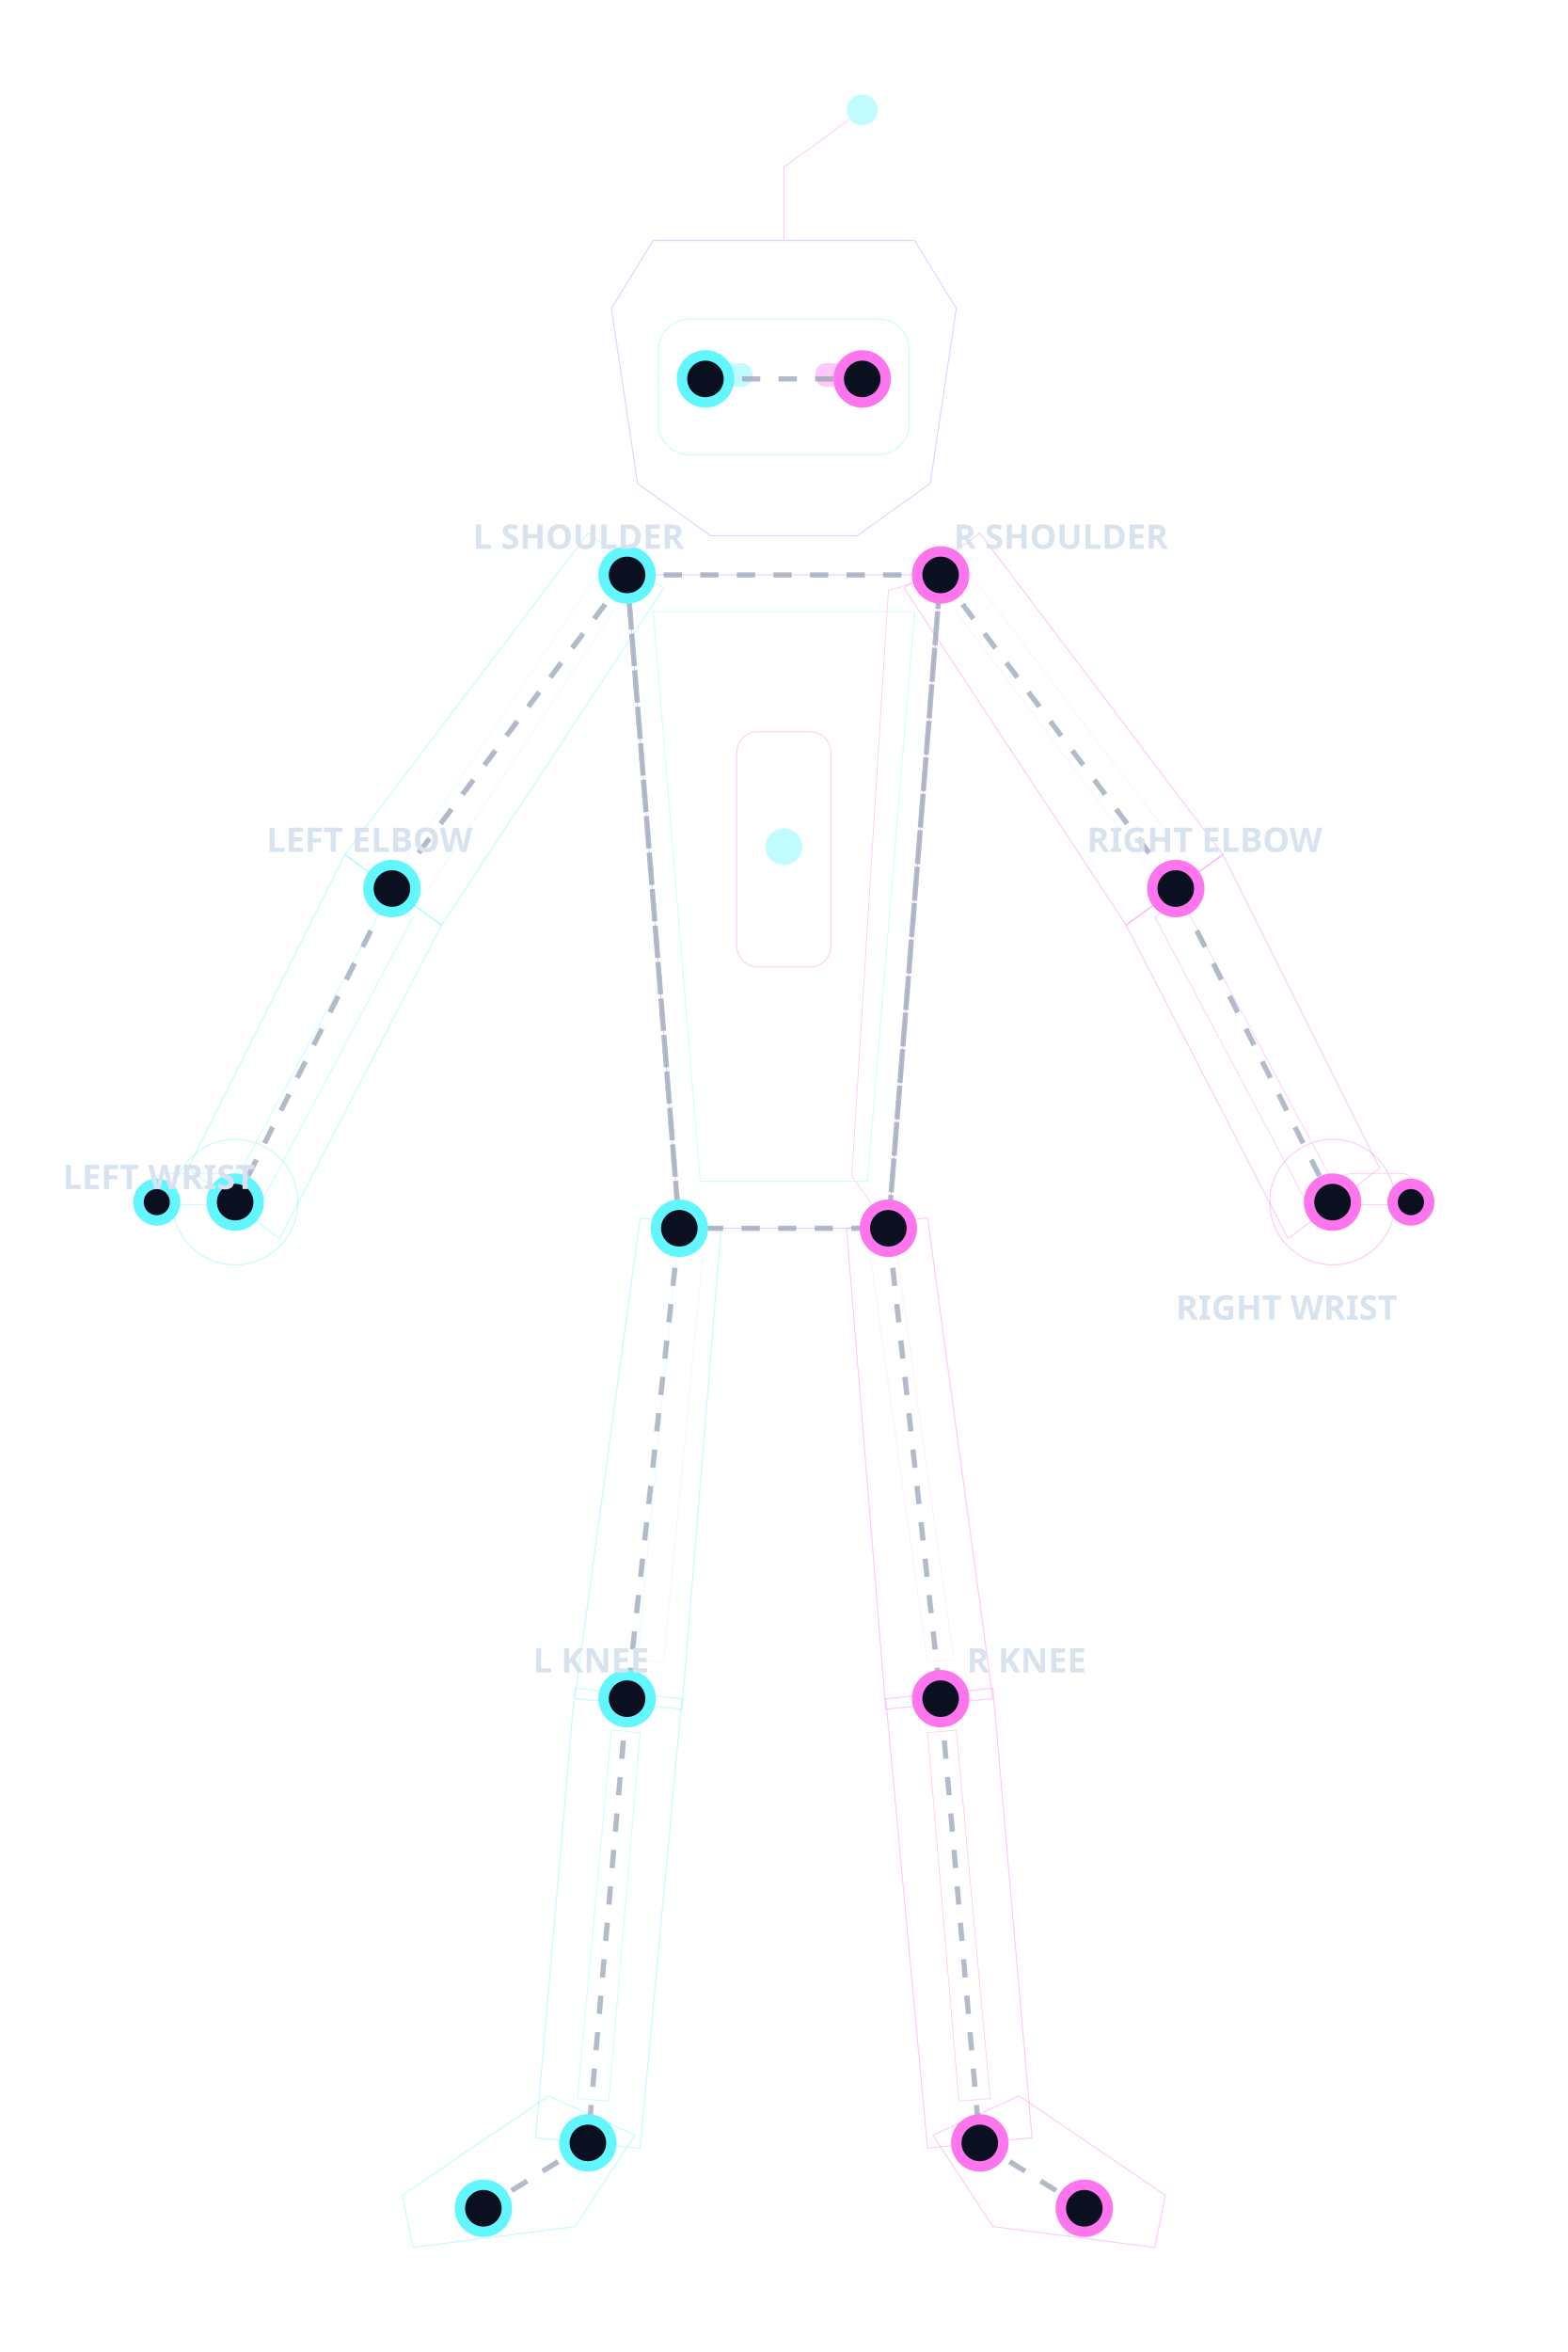
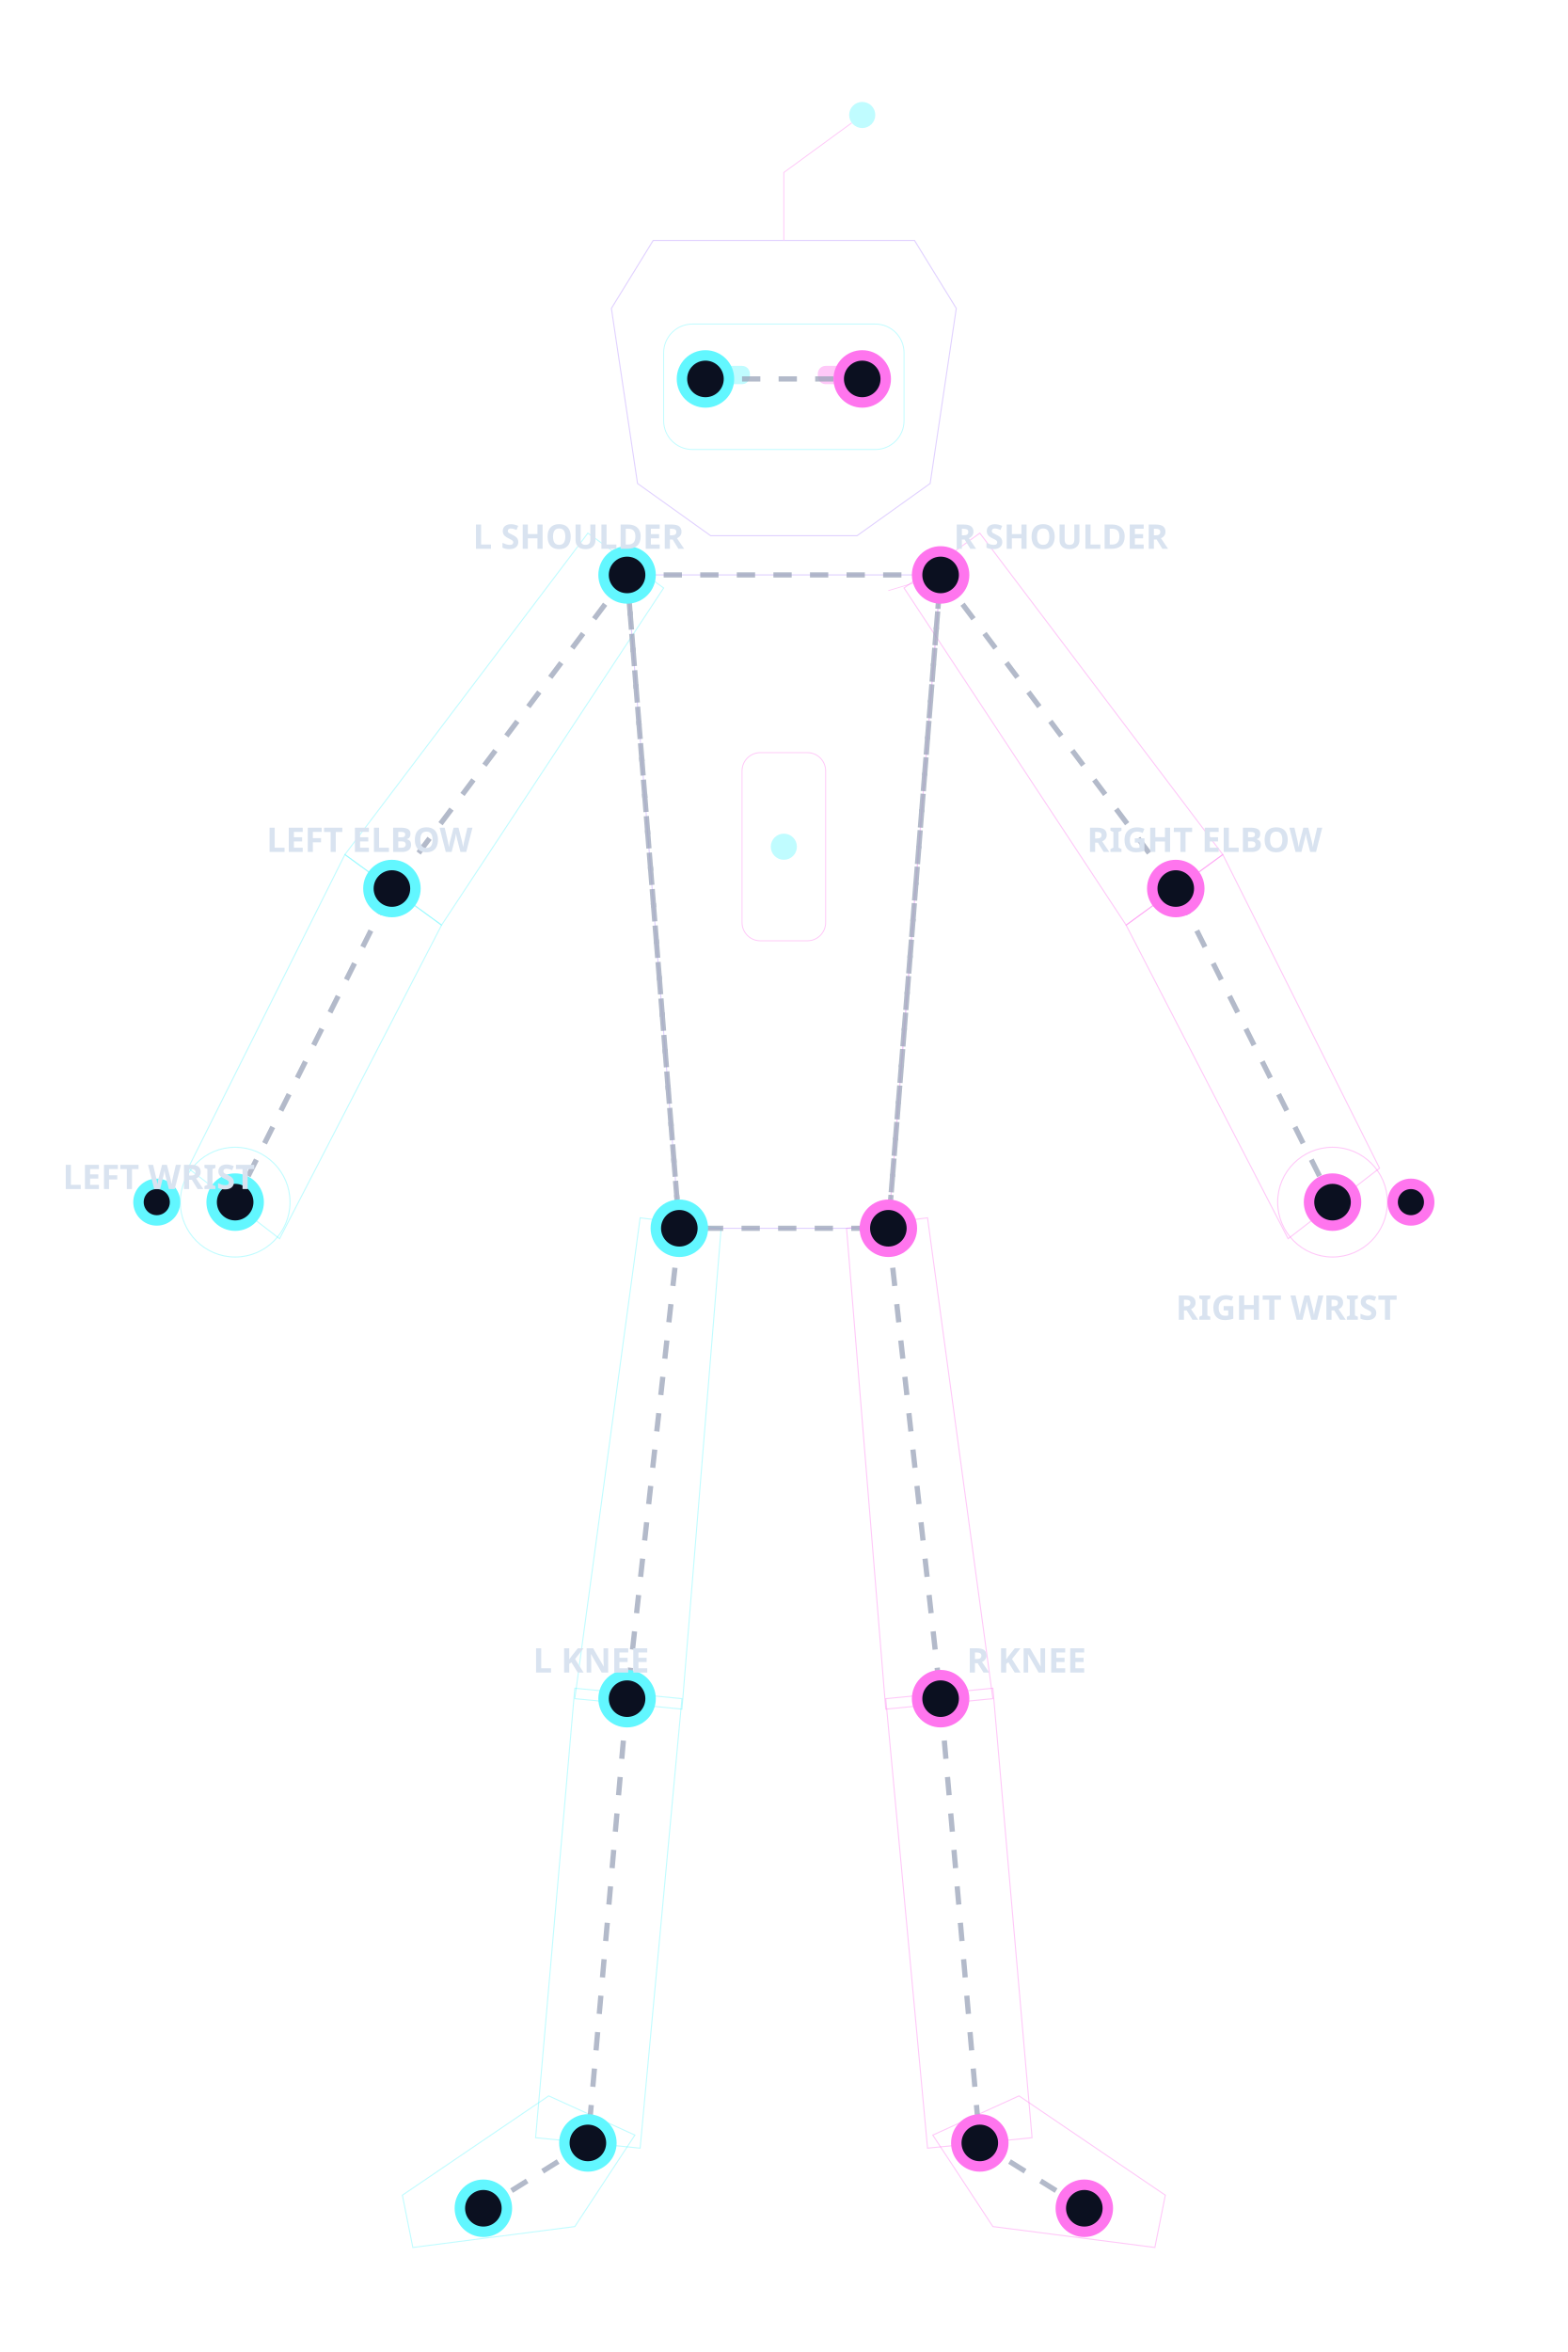
<svg xmlns="http://www.w3.org/2000/svg" width="600" height="900" viewBox="0 0 600 900" data-vaporstep-version="1" data-vaporstep-name="Reference Robot">
  <g id="left-upper-leg" fill="none" stroke="#62f7ff" stroke-width="0.4" opacity="0.4">
    <path d="M245 466 L276 470 L261 654 L220 650 Z" />
-     <path d="M259 478 L269 480 L254 636 L244 635 Z" stroke="#b9fbff" stroke-width="0.3" />
  </g>
  <g id="left-lower-leg" fill="none" stroke="#62f7ff" stroke-width="0.4" opacity="0.4">
    <path d="M220 646 L261 650 L245 822 L205 818 Z" />
-     <path d="M234 662 L245 663 L233 804 L221 803 Z" stroke-width="0.3" />
  </g>
  <g id="right-upper-leg" fill="none" stroke="#ff75ee" stroke-width="0.4" opacity="0.4">
    <path d="M324 470 L355 466 L380 650 L339 654 Z" />
-     <path d="M333 480 L343 478 L365 635 L355 636 Z" stroke="#ffd0f8" stroke-width="0.3" />
  </g>
  <g id="right-lower-leg" fill="none" stroke="#ff75ee" stroke-width="0.4" opacity="0.4">
    <path d="M339 650 L380 646 L395 818 L355 822 Z" />
-     <path d="M355 663 L366 662 L379 803 L367 804 Z" stroke-width="0.3" />
  </g>
  <g id="torso" fill="none" stroke="#b28cff" stroke-width="0.4" opacity="0.4">
    <path d="M240 220 L360 220 L340 470 L260 470 Z" />
-     <path d="M250 234 L350 234 L332 452 L268 452 Z" stroke="#62f7ff" stroke-width="0.3" />
-     <rect x="282" y="280" width="36" height="90" rx="8" stroke="#ff75ee" stroke-width="0.35" />
-     <circle cx="300" cy="324" r="7" fill="#62f7ff" stroke="none" />
-     <path d="M340 226 L360 220 L340 470 L326 450 Z" stroke="#ff75ee" stroke-width="0.3" />
+     <rect x="284" y="288" width="32" height="72" rx="7" stroke="#ff75ee" stroke-width="0.35" />
+     <circle cx="300" cy="324" r="5" fill="#62f7ff" stroke="none" />
+     <path d="M340 226 L360 220 L340 470" stroke="#ff75ee" stroke-width="0.3" />
  </g>
  <g id="left-upper-arm" fill="none" stroke="#62f7ff" stroke-width="0.4" opacity="0.4">
    <path d="M225 204 L254 225 L169 354 L132 327 Z" />
-     <path d="M230 218 L240 226 L162 343 L151 335 Z" stroke="#b9fbff" stroke-width="0.3" />
  </g>
  <g id="left-lower-arm" fill="none" stroke="#62f7ff" stroke-width="0.4" opacity="0.4">
    <path d="M132 327 L169 354 L107 474 L72 447 Z" />
-     <path d="M148 344 L158 351 L100 460 L90 452 Z" stroke-width="0.3" />
  </g>
  <g id="right-upper-arm" fill="none" stroke="#ff75ee" stroke-width="0.4" opacity="0.4">
    <path d="M346 225 L375 204 L468 327 L431 354 Z" />
-     <path d="M360 226 L370 218 L459 335 L448 343 Z" stroke="#ffd0f8" stroke-width="0.3" />
  </g>
  <g id="right-lower-arm" fill="none" stroke="#ff75ee" stroke-width="0.4" opacity="0.4">
    <path d="M431 354 L468 327 L528 447 L493 474 Z" />
-     <path d="M442 351 L452 344 L510 452 L500 460 Z" stroke-width="0.3" />
  </g>
  <g id="head" fill="none" stroke="#b28cff" stroke-width="0.4" opacity="0.4">
    <path d="M250 92 L350 92 L366 118 L356 185 L328 205 L272 205 L244 185 L234 118 Z" />
-     <rect x="252" y="122" width="96" height="52" rx="12" stroke="#62f7ff" stroke-width="0.35" />
-     <rect x="270" y="139" width="18" height="9" rx="4" fill="#62f7ff" stroke="none" />
-     <rect x="312" y="139" width="18" height="9" rx="4" fill="#ff75ee" stroke="none" />
-     <path d="M300 92 L300 64 L326 45" stroke="#ff75ee" stroke-width="0.35" />
-     <circle cx="330" cy="42" r="6" fill="#62f7ff" stroke="#d8ffff" stroke-width="0.3" />
+     <rect x="254" y="124" width="92" height="48" rx="11" stroke="#62f7ff" stroke-width="0.35" />
+     <rect x="272" y="140" width="15" height="7" rx="3" fill="#62f7ff" stroke="none" />
+     <rect x="313" y="140" width="15" height="7" rx="3" fill="#ff75ee" stroke="none" />
+     <path d="M300 92 L300 66 L326 47" stroke="#ff75ee" stroke-width="0.35" />
+     <circle cx="330" cy="44" r="5" fill="#62f7ff" stroke="none" />
  </g>
  <g id="left-hand" fill="none" stroke="#62f7ff" stroke-width="0.4" opacity="0.4">
-     <circle cx="90" cy="460" r="24" />
-     <rect x="58" y="449" width="30" height="12" rx="6" stroke-width="0.3" />
+     <circle cx="90" cy="460" r="21" />
  </g>
  <g id="right-hand" fill="none" stroke="#ff75ee" stroke-width="0.4" opacity="0.4">
-     <circle cx="510" cy="460" r="24" />
-     <rect x="512" y="449" width="30" height="12" rx="6" stroke-width="0.3" />
+     <circle cx="510" cy="460" r="21" />
  </g>
  <g id="left-shoe" fill="none" stroke="#62f7ff" stroke-width="0.4" opacity="0.4">
    <path d="M210 802 L243 817 L220 852 L158 860 L154 840 Z" />
-     <path d="M173 842 L214 834" stroke="#d8ffff" stroke-width="0.3" />
  </g>
  <g id="right-shoe" fill="none" stroke="#ff75ee" stroke-width="0.4" opacity="0.4">
    <path d="M357 817 L390 802 L446 840 L442 860 L380 852 Z" />
-     <path d="M386 834 L427 842" stroke="#fff0fd" stroke-width="0.3" />
  </g>
  <g id="vaporstep-guide" fill="none" stroke="#99a3b8" stroke-width="2" stroke-dasharray="7 7" opacity="0.75">
    <path d="M240 220 L150 340 L90 460 M360 220 L450 340 L510 460" />
    <path d="M240 220 L260 470 L240 650 L225 820 L185 845" />
    <path d="M360 220 L340 470 L360 650 L375 820 L415 845" />
    <path d="M270 145 L330 145" />
    <path d="M240 220 L360 220 L340 470 L260 470 Z" />
  </g>
  <g id="vaporstep-rig" font-family="sans-serif" font-size="13" font-weight="bold">
    <g fill="#0b1020" stroke="#62f7ff" stroke-width="4">
      <circle id="anchor-left-ear" cx="270" cy="145" r="9" />
      <circle id="anchor-left-shoulder" cx="240" cy="220" r="9" />
      <circle id="anchor-left-elbow" cx="150" cy="340" r="9" />
      <circle id="anchor-left-wrist" cx="90" cy="460" r="9" />
      <circle id="anchor-left-hand-tip" cx="60" cy="460" r="7" />
      <circle id="anchor-left-hip" cx="260" cy="470" r="9" />
      <circle id="anchor-left-knee" cx="240" cy="650" r="9" />
      <circle id="anchor-left-ankle" cx="225" cy="820" r="9" />
      <circle id="anchor-left-toe" cx="185" cy="845" r="9" />
    </g>
    <g fill="#0b1020" stroke="#ff75ee" stroke-width="4">
      <circle id="anchor-right-ear" cx="330" cy="145" r="9" />
      <circle id="anchor-right-shoulder" cx="360" cy="220" r="9" />
      <circle id="anchor-right-elbow" cx="450" cy="340" r="9" />
      <circle id="anchor-right-wrist" cx="510" cy="460" r="9" />
      <circle id="anchor-right-hand-tip" cx="540" cy="460" r="7" />
      <circle id="anchor-right-hip" cx="340" cy="470" r="9" />
      <circle id="anchor-right-knee" cx="360" cy="650" r="9" />
      <circle id="anchor-right-ankle" cx="375" cy="820" r="9" />
      <circle id="anchor-right-toe" cx="415" cy="845" r="9" />
    </g>
    <g fill="#d9e3f0" stroke="none">
      <text x="24" y="455">LEFT WRIST</text>
      <text x="450" y="505">RIGHT WRIST</text>
      <text x="102" y="326">LEFT ELBOW</text>
      <text x="416" y="326">RIGHT ELBOW</text>
      <text x="181" y="210">L SHOULDER</text>
      <text x="365" y="210">R SHOULDER</text>
      <text x="204" y="640">L KNEE</text>
      <text x="370" y="640">R KNEE</text>
    </g>
  </g>
</svg>
